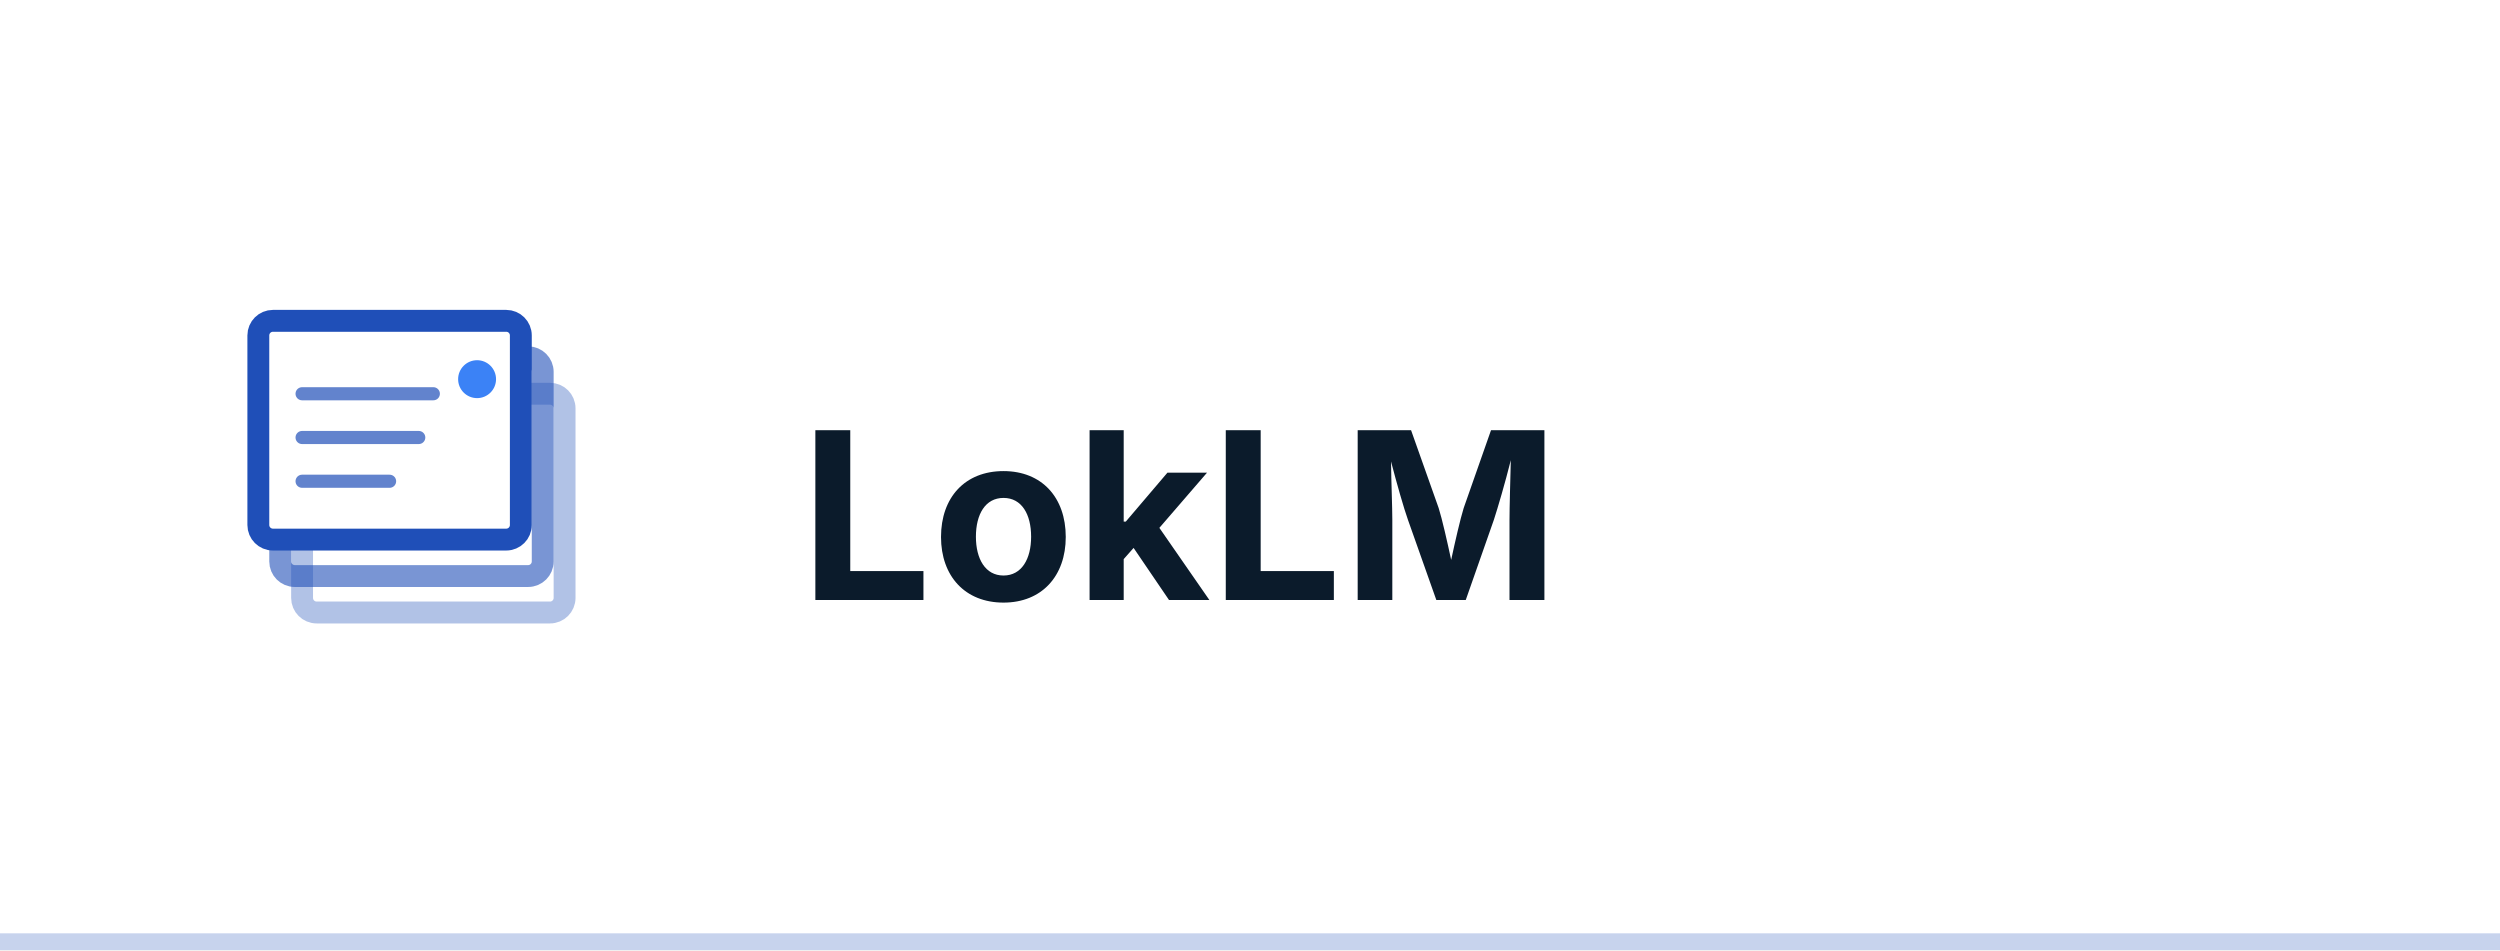
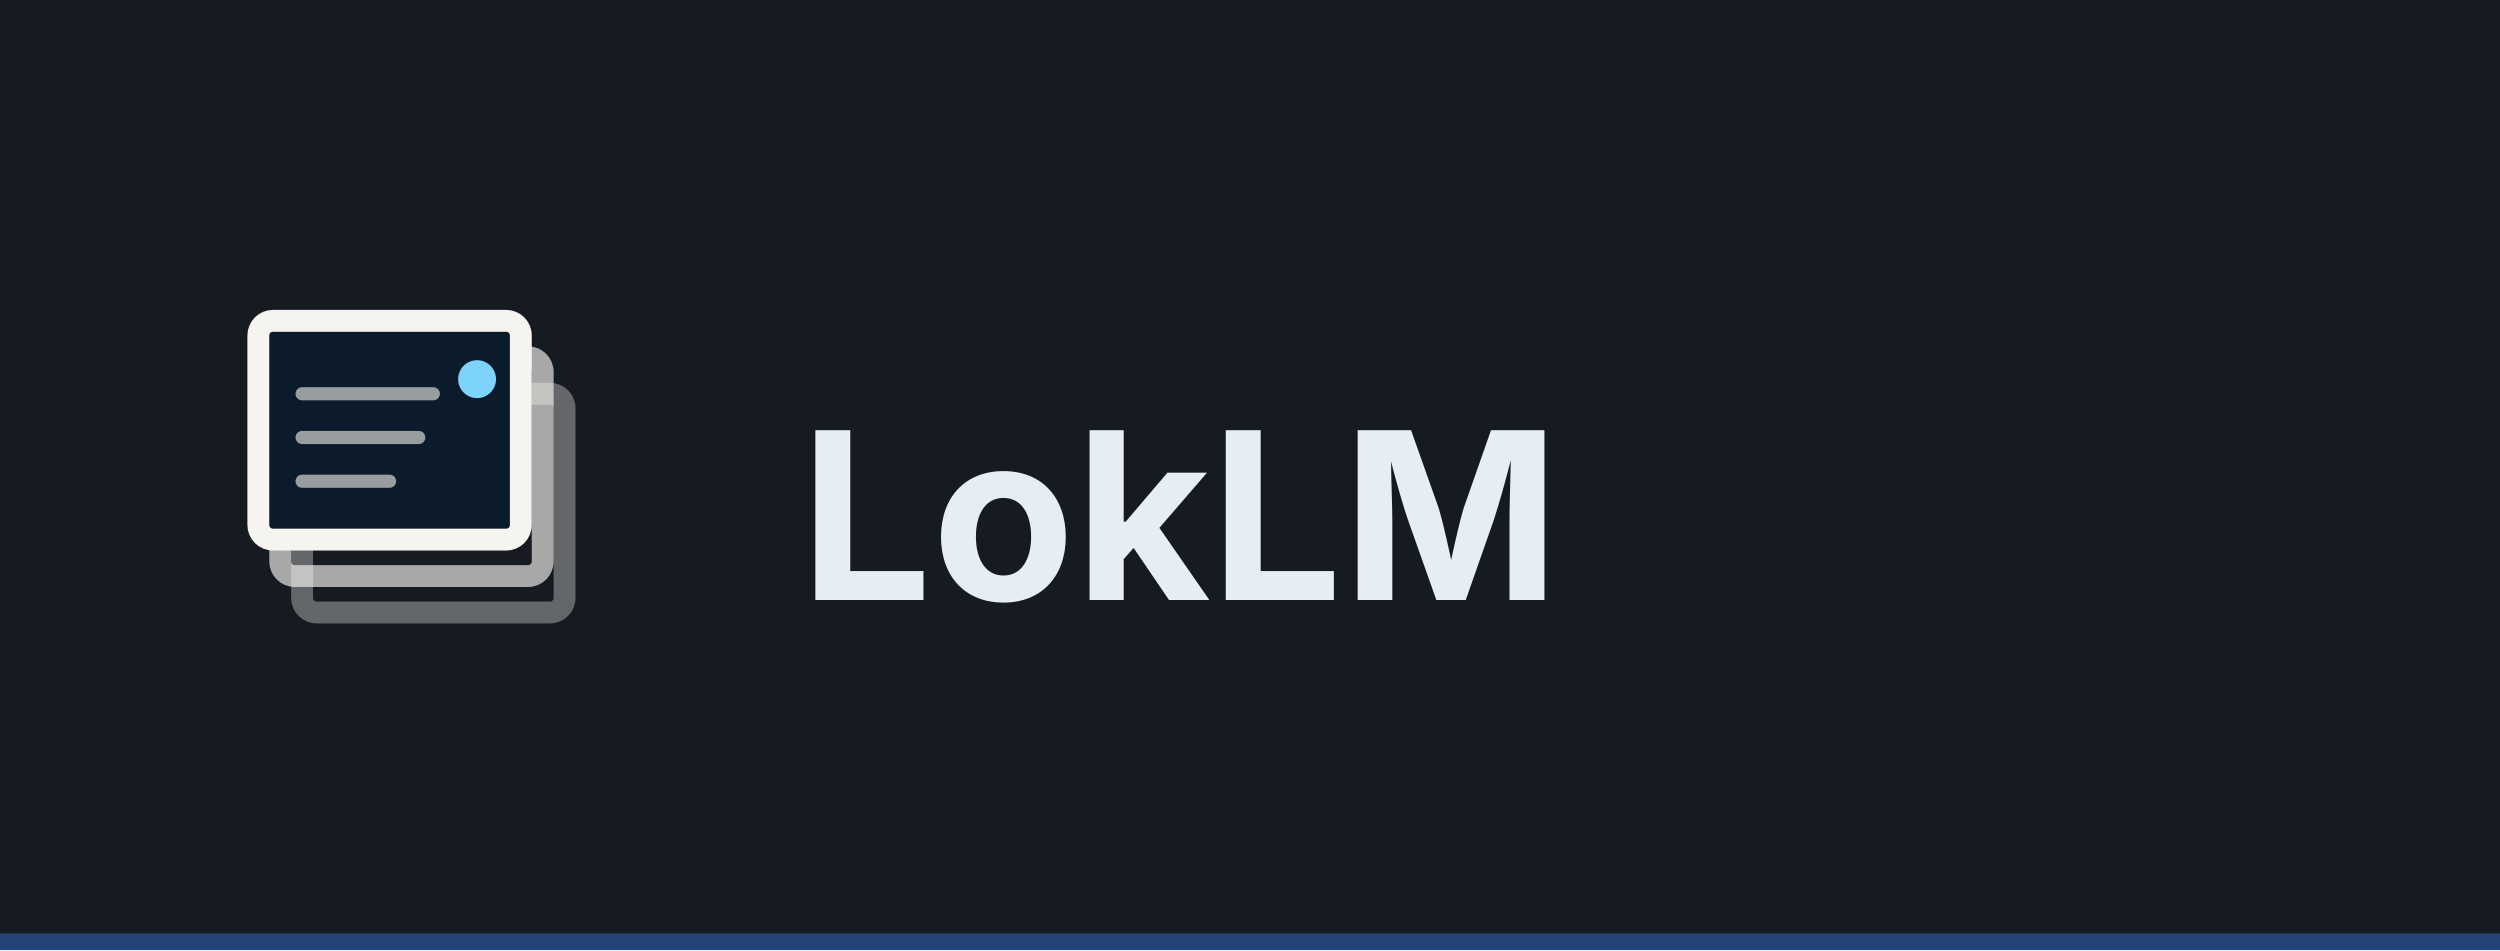
<svg xmlns="http://www.w3.org/2000/svg" width="150" height="57" viewBox="0 0 150 57">
-   <rect width="150" height="57" fill="#ffffff" />
-   <rect x="0" y="56" width="150" height="1" fill="#1f4fb8" opacity="0.25" />
+   <rect width="150" height="57" fill="#161b22" />
+   <rect x="0" y="56" width="150" height="1" fill="#3b82f6" opacity="0.4" />
  <g transform="translate(12, 14) scale(0.4375)">
-     <rect x="14" y="22" width="36" height="30" rx="2" stroke="#1f4fb8" stroke-width="3" opacity="0.35" fill="none" />
-     <rect x="11" y="17" width="36" height="30" rx="2" stroke="#1f4fb8" stroke-width="3" opacity="0.6" fill="none" />
-     <rect x="8" y="12" width="36" height="30" rx="2" fill="#ffffff" stroke="#1f4fb8" stroke-width="3" />
-     <circle cx="38" cy="20" r="2.6" fill="#3b82f6" />
-     <path d="M14 22 H32 M14 28 H30 M14 34 H26" stroke="#1f4fb8" stroke-width="1.8" stroke-linecap="round" opacity="0.7" fill="none" />
+     <rect x="14" y="22" width="36" height="30" rx="2" stroke="#F6F4EF" stroke-width="3" opacity="0.35" fill="none" />
+     <rect x="11" y="17" width="36" height="30" rx="2" stroke="#F6F4EF" stroke-width="3" opacity="0.65" fill="none" />
+     <rect x="8" y="12" width="36" height="30" rx="2" fill="#0B1B2B" stroke="#F6F4EF" stroke-width="3" />
+     <circle cx="38" cy="20" r="2.6" fill="#7DD3FC" />
+     <path d="M14 22 H32 M14 28 H30 M14 34 H26" stroke="#F6F4EF" stroke-width="1.8" stroke-linecap="round" opacity="0.6" fill="none" />
  </g>
-   <text x="48" y="36" font-family="Segoe UI, Inter, sans-serif" font-size="14" font-weight="700" fill="#0b1b2b">LokLM</text>
+   <text x="48" y="36" font-family="Segoe UI, Inter, sans-serif" font-size="14" font-weight="700" fill="#e6edf3">LokLM</text>
</svg>
